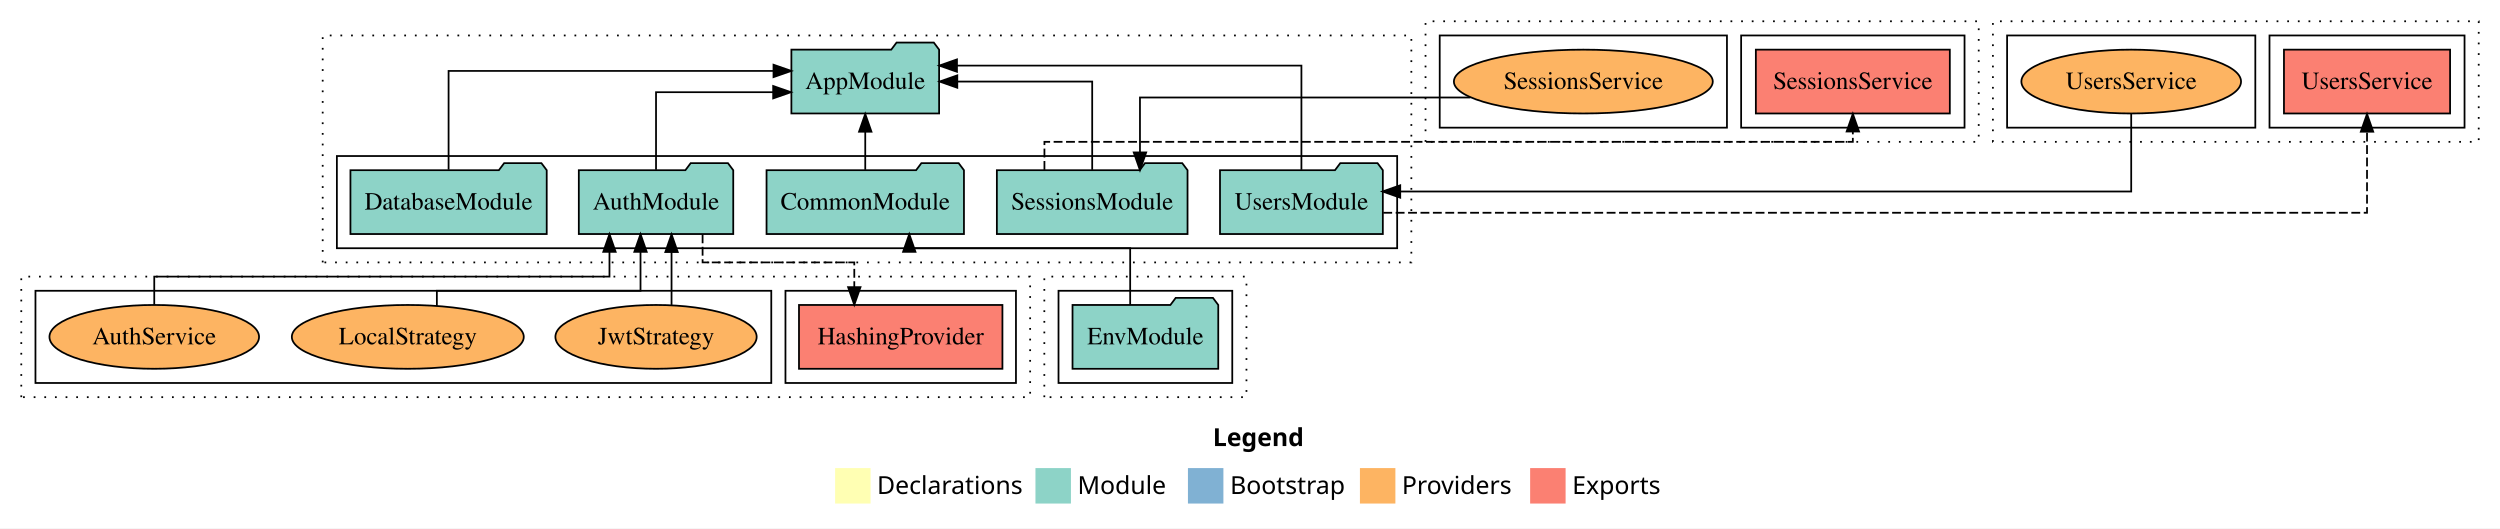
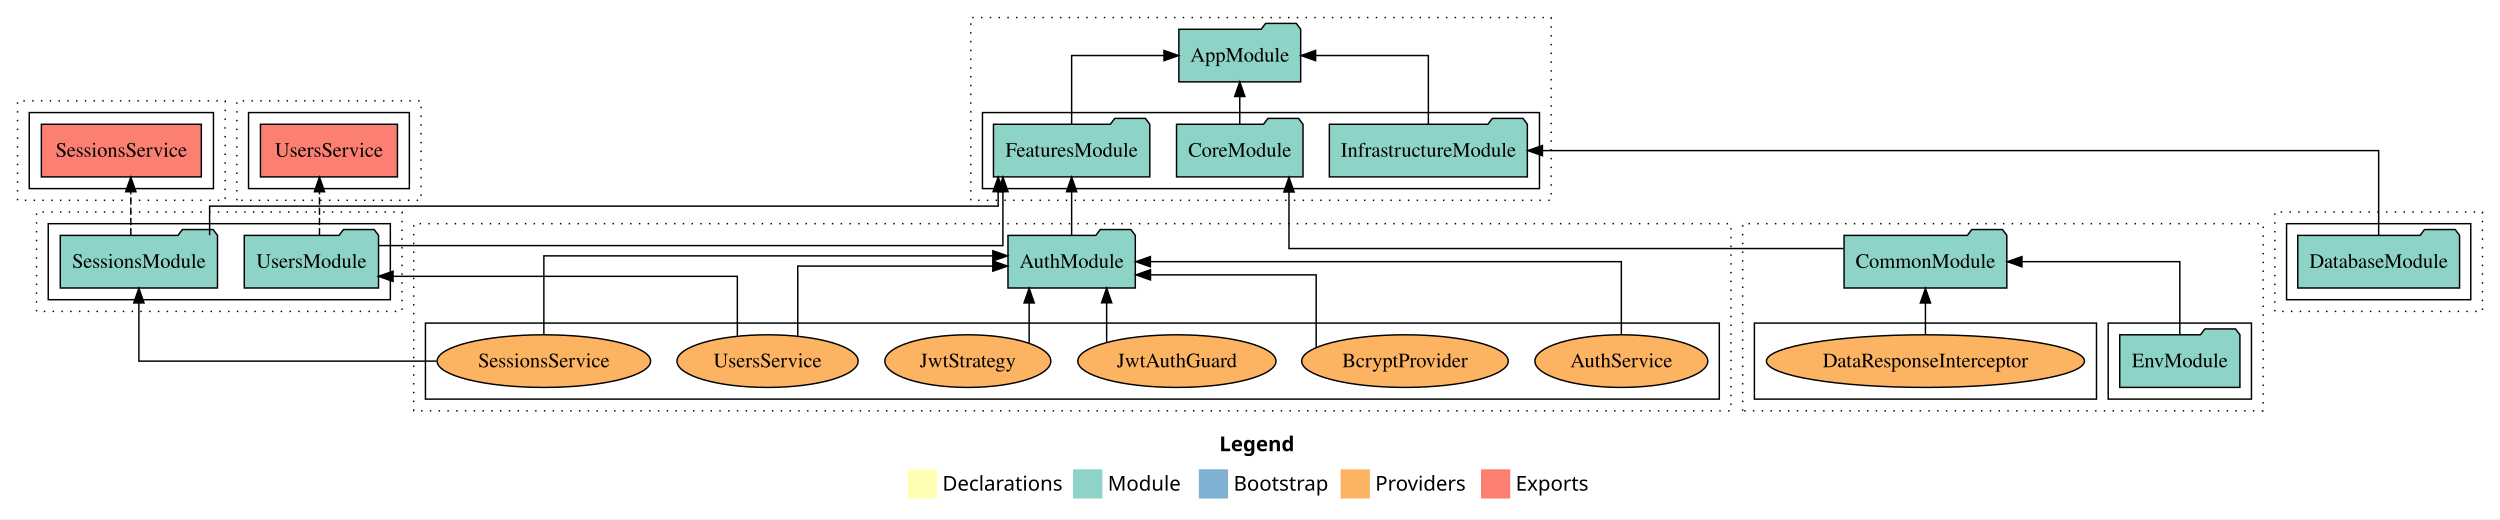
- <svg xmlns="http://www.w3.org/2000/svg" width="1410pt" height="298pt" viewBox="0.00 0.00 1410.00 298.00">
-   <g id="graph0" class="graph" transform="scale(1 1) rotate(0) translate(4 294)">
-     <polygon fill="white" stroke="transparent" points="-4,4 -4,-294 1406,-294 1406,4 -4,4" />
-     <text text-anchor="start" x="680.01" y="-42.4" font-family="Times-12" font-weight="bold" font-size="14.00">Legend</text>
-     <polygon fill="#ffffb3" stroke="transparent" points="467,-10 467,-30 487,-30 487,-10 467,-10" />
-     <text text-anchor="start" x="490.63" y="-15.4" font-family="Times-12" font-size="14.00">  Declarations</text>
-     <polygon fill="#8dd3c7" stroke="transparent" points="580,-10 580,-30 600,-30 600,-10 580,-10" />
-     <text text-anchor="start" x="603.73" y="-15.4" font-family="Times-12" font-size="14.00">  Module</text>
-     <polygon fill="#80b1d3" stroke="transparent" points="666,-10 666,-30 686,-30 686,-10 666,-10" />
-     <text text-anchor="start" x="689.78" y="-15.4" font-family="Times-12" font-size="14.00">  Bootstrap</text>
-     <polygon fill="#fdb462" stroke="transparent" points="763,-10 763,-30 783,-30 783,-10 763,-10" />
-     <text text-anchor="start" x="786.67" y="-15.4" font-family="Times-12" font-size="14.00">  Providers</text>
-     <polygon fill="#fb8072" stroke="transparent" points="859,-10 859,-30 879,-30 879,-10 859,-10" />
-     <text text-anchor="start" x="882.73" y="-15.4" font-family="Times-12" font-size="14.00">  Exports</text>
+ <svg xmlns="http://www.w3.org/2000/svg" width="1710pt" height="355pt" viewBox="0.00 0.00 1710.00 355.00">
+   <g id="graph0" class="graph" transform="scale(1 1) rotate(0) translate(4 351)">
+     <polygon fill="white" stroke="transparent" points="-4,4 -4,-351 1706,-351 1706,4 -4,4" />
+     <text text-anchor="start" x="830.01" y="-42.4" font-family="Times-12" font-weight="bold" font-size="14.00">Legend</text>
+     <polygon fill="#ffffb3" stroke="transparent" points="617,-10 617,-30 637,-30 637,-10 617,-10" />
+     <text text-anchor="start" x="640.63" y="-15.4" font-family="Times-12" font-size="14.00">  Declarations</text>
+     <polygon fill="#8dd3c7" stroke="transparent" points="730,-10 730,-30 750,-30 750,-10 730,-10" />
+     <text text-anchor="start" x="753.73" y="-15.4" font-family="Times-12" font-size="14.00">  Module</text>
+     <polygon fill="#80b1d3" stroke="transparent" points="816,-10 816,-30 836,-30 836,-10 816,-10" />
+     <text text-anchor="start" x="839.78" y="-15.4" font-family="Times-12" font-size="14.00">  Bootstrap</text>
+     <polygon fill="#fdb462" stroke="transparent" points="913,-10 913,-30 933,-30 933,-10 913,-10" />
+     <text text-anchor="start" x="936.67" y="-15.4" font-family="Times-12" font-size="14.00">  Providers</text>
+     <polygon fill="#fb8072" stroke="transparent" points="1009,-10 1009,-30 1029,-30 1029,-10 1009,-10" />
+     <text text-anchor="start" x="1032.73" y="-15.4" font-family="Times-12" font-size="14.00">  Exports</text>
    <g id="clust1" class="cluster">
-       <polygon fill="none" stroke="black" stroke-dasharray="1,5" points="178,-146 178,-274 792,-274 792,-146 178,-146" />
+       <polygon fill="none" stroke="black" stroke-dasharray="1,5" points="660,-214 660,-339 1057,-339 1057,-214 660,-214" />
    </g>
    <g id="clust3" class="cluster">
-       <polygon fill="none" stroke="black" points="186,-154 186,-206 784,-206 784,-154 186,-154" />
+       <polygon fill="none" stroke="black" points="668,-222 668,-274 1049,-274 1049,-222 668,-222" />
    </g>
    <g id="clust7" class="cluster">
-       <polygon fill="none" stroke="black" stroke-dasharray="1,5" points="8,-70 8,-138 577,-138 577,-70 8,-70" />
-     </g>
-     <g id="clust10" class="cluster">
-       <polygon fill="none" stroke="black" points="439,-78 439,-130 569,-130 569,-78 439,-78" />
+       <polygon fill="none" stroke="black" stroke-dasharray="1,5" points="279,-70 279,-198 1180,-198 1180,-70 279,-70" />
    </g>
    <g id="clust12" class="cluster">
-       <polygon fill="none" stroke="black" points="16,-78 16,-130 431,-130 431,-78 16,-78" />
+       <polygon fill="none" stroke="black" points="287,-78 287,-130 1172,-130 1172,-78 287,-78" />
    </g>
    <g id="clust13" class="cluster">
-       <polygon fill="none" stroke="black" stroke-dasharray="1,5" points="585,-70 585,-138 699,-138 699,-70 585,-70" />
+       <polygon fill="none" stroke="black" stroke-dasharray="1,5" points="1188,-70 1188,-198 1544,-198 1544,-70 1188,-70" />
    </g>
    <g id="clust15" class="cluster">
-       <polygon fill="none" stroke="black" points="593,-78 593,-130 691,-130 691,-78 593,-78" />
-     </g>
-     <g id="clust31" class="cluster">
-       <polygon fill="none" stroke="black" stroke-dasharray="1,5" points="800,-214 800,-282 1112,-282 1112,-214 800,-214" />
-     </g>
-     <g id="clust34" class="cluster">
-       <polygon fill="none" stroke="black" points="978,-222 978,-274 1104,-274 1104,-222 978,-222" />
-     </g>
-     <g id="clust36" class="cluster">
-       <polygon fill="none" stroke="black" points="808,-222 808,-274 970,-274 970,-222 808,-222" />
+       <polygon fill="none" stroke="black" points="1438,-78 1438,-130 1536,-130 1536,-78 1438,-78" />
+     </g>
+     <g id="clust18" class="cluster">
+       <polygon fill="none" stroke="black" points="1196,-78 1196,-130 1430,-130 1430,-78 1196,-78" />
    </g>
    <g id="clust37" class="cluster">
-       <polygon fill="none" stroke="black" stroke-dasharray="1,5" points="1120,-214 1120,-282 1394,-282 1394,-214 1120,-214" />
-     </g>
-     <g id="clust40" class="cluster">
-       <polygon fill="none" stroke="black" points="1276,-222 1276,-274 1386,-274 1386,-222 1276,-222" />
-     </g>
-     <g id="clust42" class="cluster">
-       <polygon fill="none" stroke="black" points="1128,-222 1128,-274 1268,-274 1268,-222 1128,-222" />
+       <polygon fill="none" stroke="black" stroke-dasharray="1,5" points="21,-138 21,-206 271,-206 271,-138 21,-138" />
+     </g>
+     <g id="clust39" class="cluster">
+       <polygon fill="none" stroke="black" points="29,-146 29,-198 263,-198 263,-146 29,-146" />
+     </g>
+     <g id="clust43" class="cluster">
+       <polygon fill="none" stroke="black" stroke-dasharray="1,5" points="1552,-138 1552,-206 1694,-206 1694,-138 1552,-138" />
+     </g>
+     <g id="clust45" class="cluster">
+       <polygon fill="none" stroke="black" points="1560,-146 1560,-198 1686,-198 1686,-146 1560,-146" />
+     </g>
+     <g id="clust49" class="cluster">
+       <polygon fill="none" stroke="black" stroke-dasharray="1,5" points="8,-214 8,-282 150,-282 150,-214 8,-214" />
+     </g>
+     <g id="clust52" class="cluster">
+       <polygon fill="none" stroke="black" points="16,-222 16,-274 142,-274 142,-222 16,-222" />
+     </g>
+     <g id="clust55" class="cluster">
+       <polygon fill="none" stroke="black" stroke-dasharray="1,5" points="158,-214 158,-282 284,-282 284,-214 158,-214" />
+     </g>
+     <g id="clust58" class="cluster">
+       <polygon fill="none" stroke="black" points="166,-222 166,-274 276,-274 276,-222 166,-222" />
    </g>
    <g id="node1" class="node">
-       <polygon fill="#8dd3c7" stroke="black" points="409.55,-198 406.55,-202 385.55,-202 382.55,-198 322.45,-198 322.45,-162 409.55,-162 409.55,-198" />
-       <text text-anchor="middle" x="366" y="-175.8" font-family="Times,serif" font-size="14.00">AuthModule</text>
+       <polygon fill="#8dd3c7" stroke="black" points="887.26,-266 884.26,-270 863.26,-270 860.26,-266 800.74,-266 800.74,-230 887.26,-230 887.26,-266" />
+       <text text-anchor="middle" x="844" y="-243.8" font-family="Times,serif" font-size="14.00">CoreModule</text>
+     </g>
+     <g id="node4" class="node">
+       <polygon fill="#8dd3c7" stroke="black" points="885.66,-331 882.66,-335 861.66,-335 858.66,-331 802.34,-331 802.34,-295 885.66,-295 885.66,-331" />
+       <text text-anchor="middle" x="844" y="-308.8" font-family="Times,serif" font-size="14.00">AppModule</text>
+     </g>
+     <g id="edge1" class="edge">
+       <path fill="none" stroke="black" d="M844,-266.11C844,-266.11 844,-284.99 844,-284.99" />
+       <polygon fill="black" stroke="black" points="840.5,-284.99 844,-294.99 847.5,-284.99 840.5,-284.99" />
+     </g>
+     <g id="node2" class="node">
+       <polygon fill="#8dd3c7" stroke="black" points="782.47,-266 779.47,-270 758.47,-270 755.47,-266 675.53,-266 675.53,-230 782.47,-230 782.47,-266" />
+       <text text-anchor="middle" x="729" y="-243.8" font-family="Times,serif" font-size="14.00">FeaturesModule</text>
+     </g>
+     <g id="edge2" class="edge">
+       <path fill="none" stroke="black" d="M729,-266.11C729,-285.34 729,-313 729,-313 729,-313 792.16,-313 792.16,-313" />
+       <polygon fill="black" stroke="black" points="792.16,-316.5 802.16,-313 792.16,-309.5 792.16,-316.5" />
+     </g>
+     <g id="node3" class="node">
+       <polygon fill="#8dd3c7" stroke="black" points="1040.72,-266 1037.72,-270 1016.72,-270 1013.72,-266 905.28,-266 905.28,-230 1040.72,-230 1040.72,-266" />
+       <text text-anchor="middle" x="973" y="-243.8" font-family="Times,serif" font-size="14.00">InfrastructureModule</text>
+     </g>
+     <g id="edge3" class="edge">
+       <path fill="none" stroke="black" d="M973,-266.11C973,-285.34 973,-313 973,-313 973,-313 895.88,-313 895.88,-313" />
+       <polygon fill="black" stroke="black" points="895.88,-309.5 885.88,-313 895.88,-316.5 895.88,-309.5" />
+     </g>
+     <g id="node5" class="node">
+       <ellipse fill="#fdb462" stroke="black" cx="1105" cy="-104" rx="59.11" ry="18" />
+       <text text-anchor="middle" x="1105" y="-99.8" font-family="Times,serif" font-size="14.00">AuthService</text>
+     </g>
+     <g id="node11" class="node">
+       <polygon fill="#8dd3c7" stroke="black" points="772.55,-190 769.55,-194 748.55,-194 745.55,-190 685.45,-190 685.45,-154 772.55,-154 772.55,-190" />
+       <text text-anchor="middle" x="729" y="-167.8" font-family="Times,serif" font-size="14.00">AuthModule</text>
+     </g>
+     <g id="edge4" class="edge">
+       <path fill="none" stroke="black" d="M1105,-122.22C1105,-142.37 1105,-172 1105,-172 1105,-172 782.87,-172 782.87,-172" />
+       <polygon fill="black" stroke="black" points="782.87,-168.5 772.87,-172 782.87,-175.5 782.87,-168.5" />
    </g>
    <g id="node6" class="node">
-       <polygon fill="#8dd3c7" stroke="black" points="525.66,-266 522.66,-270 501.66,-270 498.66,-266 442.34,-266 442.34,-230 525.66,-230 525.66,-266" />
-       <text text-anchor="middle" x="484" y="-243.8" font-family="Times,serif" font-size="14.00">AppModule</text>
-     </g>
-     <g id="edge1" class="edge">
-       <path fill="none" stroke="black" d="M366,-198.27C366,-216.56 366,-242 366,-242 366,-242 432.07,-242 432.07,-242" />
-       <polygon fill="black" stroke="black" points="432.07,-245.5 442.07,-242 432.07,-238.5 432.07,-245.5" />
+       <ellipse fill="#fdb462" stroke="black" cx="957" cy="-104" rx="70.65" ry="18" />
+       <text text-anchor="middle" x="957" y="-99.8" font-family="Times,serif" font-size="14.00">BcryptProvider</text>
+     </g>
+     <g id="edge5" class="edge">
+       <path fill="none" stroke="black" d="M896.26,-113.22C896.26,-129.81 896.26,-163 896.26,-163 896.26,-163 782.95,-163 782.95,-163" />
+       <polygon fill="black" stroke="black" points="782.95,-159.5 772.95,-163 782.95,-166.5 782.95,-159.5" />
    </g>
    <g id="node7" class="node">
-       <polygon fill="#fb8072" stroke="black" points="561.37,-122 446.63,-122 446.63,-86 561.37,-86 561.37,-122" />
-       <text text-anchor="middle" x="504" y="-99.8" font-family="Times,serif" font-size="14.00">HashingProvider </text>
+       <ellipse fill="#fdb462" stroke="black" cx="801" cy="-104" rx="67.78" ry="18" />
+       <text text-anchor="middle" x="801" y="-99.8" font-family="Times,serif" font-size="14.00">JwtAuthGuard</text>
    </g>
    <g id="edge6" class="edge">
-       <path fill="none" stroke="black" stroke-dasharray="5,2" d="M392.26,-161.81C392.26,-153.72 392.26,-146 392.26,-146 392.26,-146 477.82,-146 477.82,-146 477.82,-146 477.82,-132.06 477.82,-132.06" />
-       <polygon fill="black" stroke="black" points="481.32,-132.06 477.82,-122.06 474.32,-132.06 481.32,-132.06" />
-     </g>
-     <g id="node2" class="node">
-       <polygon fill="#8dd3c7" stroke="black" points="539.67,-198 536.67,-202 515.67,-202 512.67,-198 428.33,-198 428.33,-162 539.67,-162 539.67,-198" />
-       <text text-anchor="middle" x="484" y="-175.8" font-family="Times,serif" font-size="14.00">CommonModule</text>
-     </g>
-     <g id="edge2" class="edge">
-       <path fill="none" stroke="black" d="M484,-198.22C484,-198.22 484,-219.73 484,-219.73" />
-       <polygon fill="black" stroke="black" points="480.5,-219.73 484,-229.73 487.5,-219.73 480.5,-219.73" />
-     </g>
-     <g id="node3" class="node">
-       <polygon fill="#8dd3c7" stroke="black" points="304.35,-198 301.35,-202 280.35,-202 277.35,-198 193.65,-198 193.65,-162 304.35,-162 304.35,-198" />
-       <text text-anchor="middle" x="249" y="-175.8" font-family="Times,serif" font-size="14.00">DatabaseModule</text>
-     </g>
-     <g id="edge3" class="edge">
-       <path fill="none" stroke="black" d="M249,-198.29C249,-220.21 249,-254 249,-254 249,-254 432.26,-254 432.26,-254" />
-       <polygon fill="black" stroke="black" points="432.26,-257.5 442.26,-254 432.26,-250.5 432.26,-257.5" />
-     </g>
-     <g id="node4" class="node">
-       <polygon fill="#8dd3c7" stroke="black" points="665.77,-198 662.77,-202 641.77,-202 638.77,-198 558.23,-198 558.23,-162 665.77,-162 665.77,-198" />
-       <text text-anchor="middle" x="612" y="-175.8" font-family="Times,serif" font-size="14.00">SessionsModule</text>
-     </g>
-     <g id="edge4" class="edge">
-       <path fill="none" stroke="black" d="M612,-198.22C612,-218.37 612,-248 612,-248 612,-248 535.91,-248 535.91,-248" />
-       <polygon fill="black" stroke="black" points="535.91,-244.5 525.91,-248 535.91,-251.5 535.91,-244.5" />
+       <path fill="none" stroke="black" d="M752.94,-116.79C752.94,-116.79 752.94,-143.88 752.94,-143.88" />
+       <polygon fill="black" stroke="black" points="749.44,-143.88 752.94,-153.88 756.44,-143.88 749.44,-143.88" />
+     </g>
+     <g id="node8" class="node">
+       <ellipse fill="#fdb462" stroke="black" cx="658" cy="-104" rx="56.76" ry="18" />
+       <text text-anchor="middle" x="658" y="-99.8" font-family="Times,serif" font-size="14.00">JwtStrategy</text>
+     </g>
+     <g id="edge7" class="edge">
+       <path fill="none" stroke="black" d="M699.93,-116.16C699.93,-116.16 699.93,-143.8 699.93,-143.8" />
+       <polygon fill="black" stroke="black" points="696.43,-143.8 699.93,-153.8 703.43,-143.8 696.43,-143.8" />
+     </g>
+     <g id="node9" class="node">
+       <ellipse fill="#fdb462" stroke="black" cx="368" cy="-104" rx="73.01" ry="18" />
+       <text text-anchor="middle" x="368" y="-99.8" font-family="Times,serif" font-size="14.00">SessionsService</text>
+     </g>
+     <g id="edge8" class="edge">
+       <path fill="none" stroke="black" d="M368,-122.17C368,-143.5 368,-176 368,-176 368,-176 675.1,-176 675.1,-176" />
+       <polygon fill="black" stroke="black" points="675.1,-179.5 685.1,-176 675.1,-172.5 675.1,-179.5" />
+     </g>
+     <g id="node15" class="node">
+       <polygon fill="#8dd3c7" stroke="black" points="144.77,-190 141.77,-194 120.77,-194 117.77,-190 37.23,-190 37.23,-154 144.77,-154 144.77,-190" />
+       <text text-anchor="middle" x="91" y="-167.8" font-family="Times,serif" font-size="14.00">SessionsModule</text>
+     </g>
+     <g id="edge18" class="edge">
+       <path fill="none" stroke="black" d="M294.5,-104C212.43,-104 91,-104 91,-104 91,-104 91,-143.78 91,-143.78" />
+       <polygon fill="black" stroke="black" points="87.5,-143.78 91,-153.78 94.5,-143.78 87.5,-143.78" />
+     </g>
+     <g id="node10" class="node">
+       <ellipse fill="#fdb462" stroke="black" cx="521" cy="-104" rx="61.95" ry="18" />
+       <text text-anchor="middle" x="521" y="-99.8" font-family="Times,serif" font-size="14.00">UsersService</text>
+     </g>
+     <g id="edge9" class="edge">
+       <path fill="none" stroke="black" d="M541.66,-121.08C541.66,-140.34 541.66,-169 541.66,-169 541.66,-169 675.08,-169 675.08,-169" />
+       <polygon fill="black" stroke="black" points="675.08,-172.5 685.08,-169 675.08,-165.5 675.08,-172.5" />
+     </g>
+     <g id="node16" class="node">
+       <polygon fill="#8dd3c7" stroke="black" points="254.92,-190 251.92,-194 230.92,-194 227.92,-190 163.08,-190 163.08,-154 254.92,-154 254.92,-190" />
+       <text text-anchor="middle" x="209" y="-167.8" font-family="Times,serif" font-size="14.00">UsersModule</text>
+     </g>
+     <g id="edge20" class="edge">
+       <path fill="none" stroke="black" d="M500.34,-121.09C500.34,-138.2 500.34,-162 500.34,-162 500.34,-162 264.84,-162 264.84,-162" />
+       <polygon fill="black" stroke="black" points="264.84,-158.5 254.84,-162 264.84,-165.5 264.84,-158.5" />
+     </g>
+     <g id="edge13" class="edge">
+       <path fill="none" stroke="black" d="M729,-190.01C729,-190.01 729,-219.85 729,-219.85" />
+       <polygon fill="black" stroke="black" points="725.5,-219.85 729,-229.85 732.5,-219.85 725.5,-219.85" />
    </g>
    <g id="node12" class="node">
-       <polygon fill="#fb8072" stroke="black" points="1095.7,-266 986.3,-266 986.3,-230 1095.7,-230 1095.7,-266" />
-       <text text-anchor="middle" x="1041" y="-243.8" font-family="Times,serif" font-size="14.00">SessionsService </text>
+       <polygon fill="#8dd3c7" stroke="black" points="1528.1,-122 1525.1,-126 1504.1,-126 1501.1,-122 1445.9,-122 1445.9,-86 1528.1,-86 1528.1,-122" />
+       <text text-anchor="middle" x="1487" y="-99.8" font-family="Times,serif" font-size="14.00">EnvModule</text>
+     </g>
+     <g id="node13" class="node">
+       <polygon fill="#8dd3c7" stroke="black" points="1368.67,-190 1365.67,-194 1344.67,-194 1341.67,-190 1257.33,-190 1257.33,-154 1368.67,-154 1368.67,-190" />
+       <text text-anchor="middle" x="1313" y="-167.8" font-family="Times,serif" font-size="14.00">CommonModule</text>
+     </g>
+     <g id="edge10" class="edge">
+       <path fill="none" stroke="black" d="M1487,-122.22C1487,-142.37 1487,-172 1487,-172 1487,-172 1379.01,-172 1379.01,-172" />
+       <polygon fill="black" stroke="black" points="1379.01,-168.5 1369.01,-172 1379.01,-175.5 1379.01,-168.5" />
+     </g>
+     <g id="edge12" class="edge">
+       <path fill="none" stroke="black" d="M1256.98,-181C1139.4,-181 877.66,-181 877.66,-181 877.66,-181 877.66,-219.69 877.66,-219.69" />
+       <polygon fill="black" stroke="black" points="874.16,-219.69 877.66,-229.69 881.16,-219.69 874.16,-219.69" />
+     </g>
+     <g id="node14" class="node">
+       <ellipse fill="#fdb462" stroke="black" cx="1313" cy="-104" rx="108.77" ry="18" />
+       <text text-anchor="middle" x="1313" y="-99.8" font-family="Times,serif" font-size="14.00">DataResponseInterceptor</text>
    </g>
    <g id="edge11" class="edge">
-       <path fill="none" stroke="black" stroke-dasharray="5,2" d="M585.06,-198.19C585.06,-206.28 585.06,-214 585.06,-214 585.06,-214 1041,-214 1041,-214 1041,-214 1041,-219.81 1041,-219.81" />
-       <polygon fill="black" stroke="black" points="1037.5,-219.81 1041,-229.81 1044.5,-219.81 1037.5,-219.81" />
-     </g>
-     <g id="node5" class="node">
-       <polygon fill="#8dd3c7" stroke="black" points="775.92,-198 772.92,-202 751.92,-202 748.92,-198 684.08,-198 684.08,-162 775.92,-162 775.92,-198" />
-       <text text-anchor="middle" x="730" y="-175.8" font-family="Times,serif" font-size="14.00">UsersModule</text>
-     </g>
-     <g id="edge5" class="edge">
-       <path fill="none" stroke="black" d="M730,-198.25C730,-221.02 730,-257 730,-257 730,-257 535.73,-257 535.73,-257" />
-       <polygon fill="black" stroke="black" points="535.73,-253.5 525.73,-257 535.73,-260.5 535.73,-253.5" />
-     </g>
-     <g id="node14" class="node">
-       <polygon fill="#fb8072" stroke="black" points="1377.85,-266 1284.15,-266 1284.15,-230 1377.85,-230 1377.85,-266" />
-       <text text-anchor="middle" x="1331" y="-243.8" font-family="Times,serif" font-size="14.00">UsersService </text>
-     </g>
-     <g id="edge13" class="edge">
-       <path fill="none" stroke="black" stroke-dasharray="5,2" d="M776.16,-174C916.89,-174 1331,-174 1331,-174 1331,-174 1331,-219.71 1331,-219.71" />
-       <polygon fill="black" stroke="black" points="1327.5,-219.71 1331,-229.71 1334.5,-219.71 1327.5,-219.71" />
-     </g>
-     <g id="node8" class="node">
-       <ellipse fill="#fdb462" stroke="black" cx="83" cy="-104" rx="59.11" ry="18" />
-       <text text-anchor="middle" x="83" y="-99.8" font-family="Times,serif" font-size="14.00">AuthService</text>
-     </g>
-     <g id="edge7" class="edge">
-       <path fill="none" stroke="black" d="M83,-122.19C83,-130.28 83,-138 83,-138 83,-138 339.74,-138 339.74,-138 339.74,-138 339.74,-151.94 339.74,-151.94" />
-       <polygon fill="black" stroke="black" points="336.24,-151.94 339.74,-161.94 343.24,-151.94 336.24,-151.94" />
-     </g>
-     <g id="node9" class="node">
-       <ellipse fill="#fdb462" stroke="black" cx="366" cy="-104" rx="56.76" ry="18" />
-       <text text-anchor="middle" x="366" y="-99.8" font-family="Times,serif" font-size="14.00">JwtStrategy</text>
-     </g>
-     <g id="edge8" class="edge">
-       <path fill="none" stroke="black" d="M374.75,-122.01C374.75,-122.01 374.75,-151.85 374.75,-151.85" />
-       <polygon fill="black" stroke="black" points="371.25,-151.85 374.75,-161.85 378.25,-151.85 371.25,-151.85" />
-     </g>
-     <g id="node10" class="node">
-       <ellipse fill="#fdb462" stroke="black" cx="226" cy="-104" rx="65.41" ry="18" />
-       <text text-anchor="middle" x="226" y="-99.8" font-family="Times,serif" font-size="14.00">LocalStrategy</text>
-     </g>
-     <g id="edge9" class="edge">
-       <path fill="none" stroke="black" d="M242.39,-121.49C242.39,-126.19 242.39,-130 242.39,-130 242.39,-130 357.25,-130 357.25,-130 357.25,-130 357.25,-151.95 357.25,-151.95" />
-       <polygon fill="black" stroke="black" points="353.75,-151.95 357.25,-161.95 360.75,-151.95 353.75,-151.95" />
-     </g>
-     <g id="node11" class="node">
-       <polygon fill="#8dd3c7" stroke="black" points="683.1,-122 680.1,-126 659.1,-126 656.1,-122 600.9,-122 600.9,-86 683.1,-86 683.1,-122" />
-       <text text-anchor="middle" x="642" y="-99.8" font-family="Times,serif" font-size="14.00">EnvModule</text>
-     </g>
-     <g id="edge10" class="edge">
-       <path fill="none" stroke="black" d="M633.42,-122.05C633.42,-136.37 633.42,-154 633.42,-154 633.42,-154 508.83,-154 508.83,-154 508.83,-154 508.83,-154.79 508.83,-154.79" />
-       <polygon fill="black" stroke="black" points="505.33,-151.94 508.83,-161.94 512.33,-151.94 505.33,-151.94" />
-     </g>
-     <g id="node13" class="node">
-       <ellipse fill="#fdb462" stroke="black" cx="889" cy="-248" rx="73.01" ry="18" />
-       <text text-anchor="middle" x="889" y="-243.8" font-family="Times,serif" font-size="14.00">SessionsService</text>
-     </g>
-     <g id="edge12" class="edge">
-       <path fill="none" stroke="black" d="M825.25,-239C751.17,-239 638.94,-239 638.94,-239 638.94,-239 638.94,-208.02 638.94,-208.02" />
-       <polygon fill="black" stroke="black" points="642.44,-208.02 638.94,-198.02 635.44,-208.02 642.44,-208.02" />
-     </g>
-     <g id="node15" class="node">
-       <ellipse fill="#fdb462" stroke="black" cx="1198" cy="-248" rx="61.95" ry="18" />
-       <text text-anchor="middle" x="1198" y="-243.8" font-family="Times,serif" font-size="14.00">UsersService</text>
+       <path fill="none" stroke="black" d="M1313,-122.22C1313,-122.22 1313,-143.73 1313,-143.73" />
+       <polygon fill="black" stroke="black" points="1309.5,-143.73 1313,-153.73 1316.5,-143.73 1309.5,-143.73" />
    </g>
    <g id="edge14" class="edge">
-       <path fill="none" stroke="black" d="M1198,-229.73C1198,-211.44 1198,-186 1198,-186 1198,-186 785.73,-186 785.73,-186" />
-       <polygon fill="black" stroke="black" points="785.73,-182.5 775.73,-186 785.73,-189.5 785.73,-182.5" />
+       <path fill="none" stroke="black" d="M139.37,-190.11C139.37,-199.9 139.37,-210 139.37,-210 139.37,-210 678.75,-210 678.75,-210 678.75,-210 678.75,-219.89 678.75,-219.89" />
+       <polygon fill="black" stroke="black" points="675.25,-219.89 678.75,-229.89 682.25,-219.89 675.25,-219.89" />
+     </g>
+     <g id="node18" class="node">
+       <polygon fill="#fb8072" stroke="black" points="133.7,-266 24.3,-266 24.3,-230 133.7,-230 133.7,-266" />
+       <text text-anchor="middle" x="79" y="-243.8" font-family="Times,serif" font-size="14.00">SessionsService </text>
+     </g>
+     <g id="edge17" class="edge">
+       <path fill="none" stroke="black" stroke-dasharray="5,2" d="M85.48,-190.01C85.48,-190.01 85.48,-219.85 85.48,-219.85" />
+       <polygon fill="black" stroke="black" points="81.98,-219.85 85.48,-229.85 88.98,-219.85 81.98,-219.85" />
+     </g>
+     <g id="edge15" class="edge">
+       <path fill="none" stroke="black" d="M254.78,-183C373.48,-183 681.99,-183 681.99,-183 681.99,-183 681.99,-219.89 681.99,-219.89" />
+       <polygon fill="black" stroke="black" points="678.49,-219.89 681.99,-229.89 685.49,-219.89 678.49,-219.89" />
+     </g>
+     <g id="node19" class="node">
+       <polygon fill="#fb8072" stroke="black" points="267.85,-266 174.15,-266 174.15,-230 267.85,-230 267.85,-266" />
+       <text text-anchor="middle" x="221" y="-243.8" font-family="Times,serif" font-size="14.00">UsersService </text>
+     </g>
+     <g id="edge19" class="edge">
+       <path fill="none" stroke="black" stroke-dasharray="5,2" d="M214.52,-190.01C214.52,-190.01 214.52,-219.85 214.52,-219.85" />
+       <polygon fill="black" stroke="black" points="211.02,-219.85 214.52,-229.85 218.02,-219.85 211.02,-219.85" />
+     </g>
+     <g id="node17" class="node">
+       <polygon fill="#8dd3c7" stroke="black" points="1678.35,-190 1675.35,-194 1654.35,-194 1651.35,-190 1567.65,-190 1567.65,-154 1678.35,-154 1678.35,-190" />
+       <text text-anchor="middle" x="1623" y="-167.8" font-family="Times,serif" font-size="14.00">DatabaseModule</text>
+     </g>
+     <g id="edge16" class="edge">
+       <path fill="none" stroke="black" d="M1623,-190.01C1623,-212.49 1623,-248 1623,-248 1623,-248 1051.03,-248 1051.03,-248" />
+       <polygon fill="black" stroke="black" points="1051.03,-244.5 1041.03,-248 1051.03,-251.5 1051.03,-244.5" />
    </g>
  </g>
</svg>
